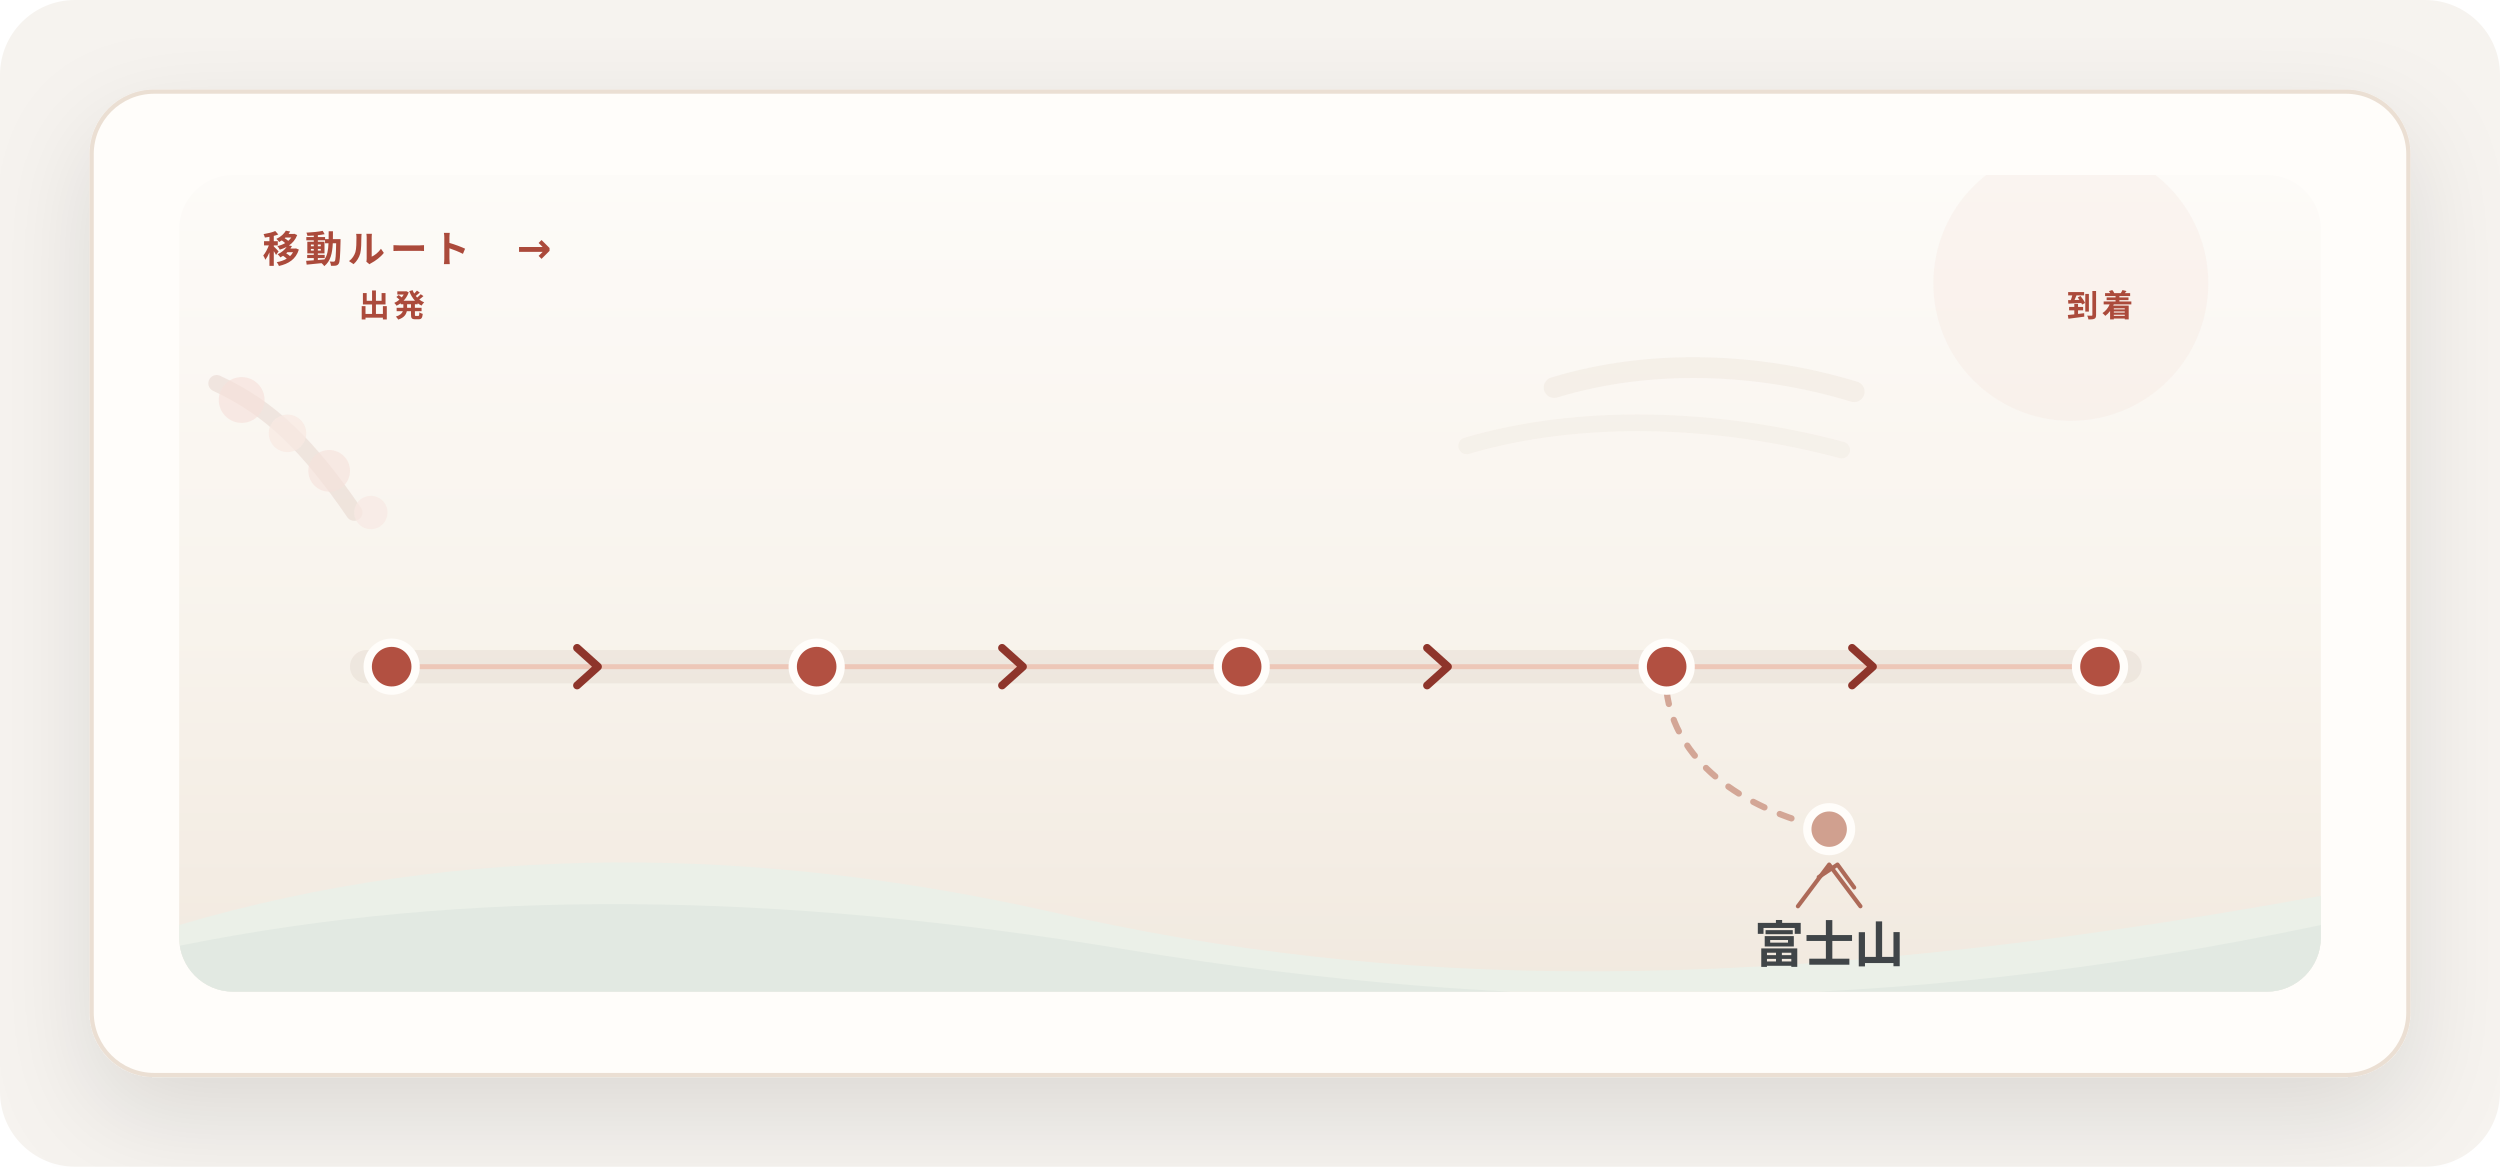
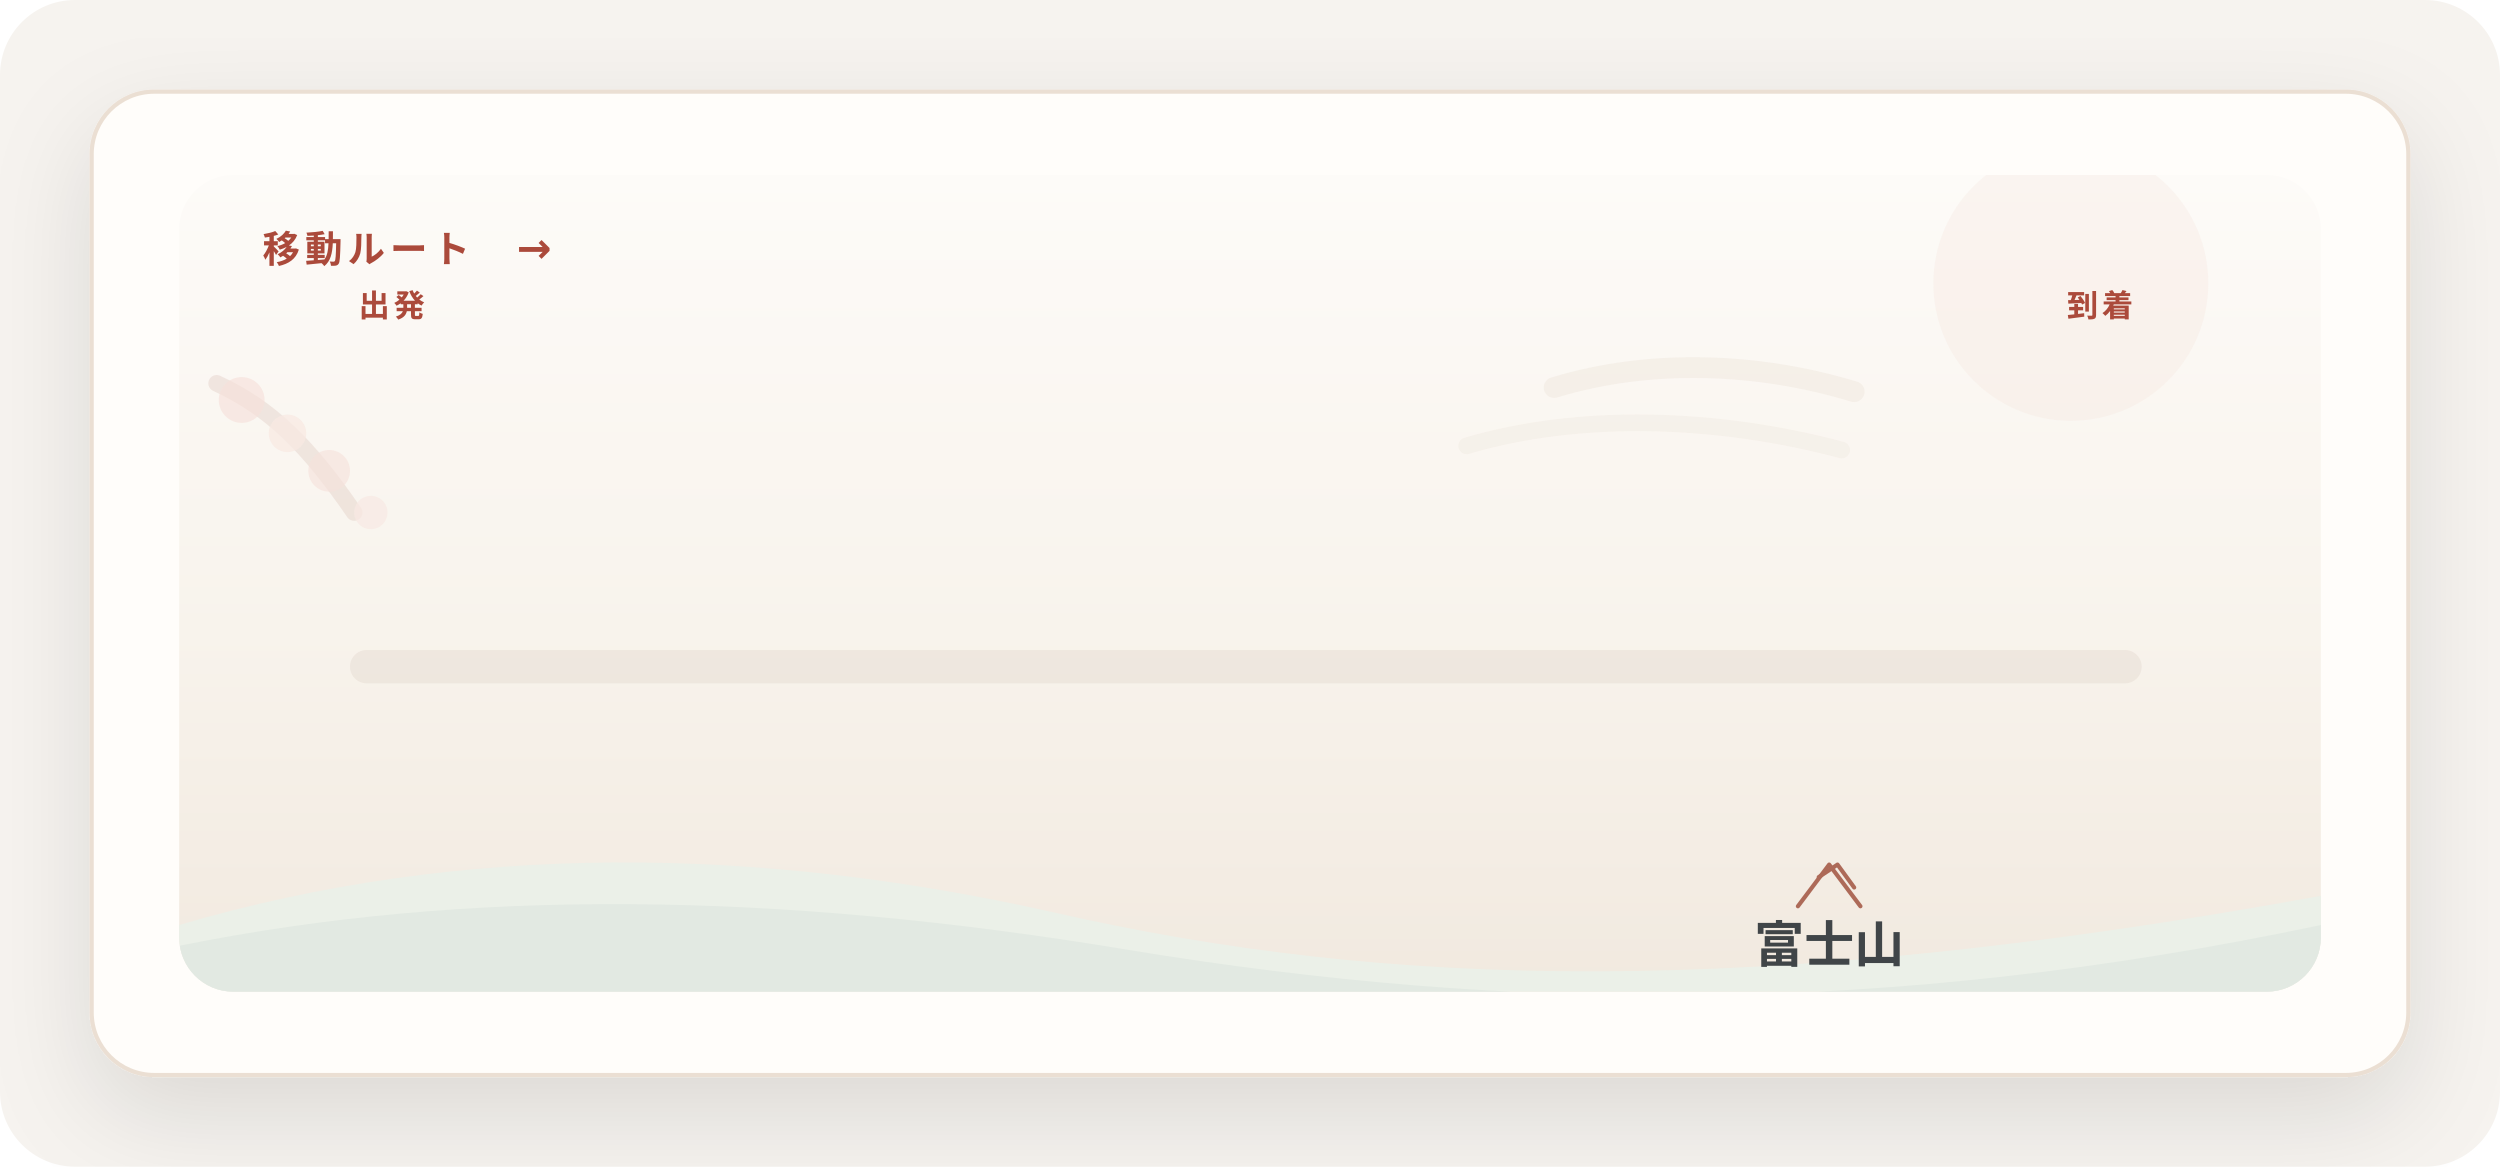
<svg xmlns="http://www.w3.org/2000/svg" viewBox="0 0 1200 560" role="img" aria-labelledby="title desc">
  <defs>
    <filter id="panelShadow" x="-14%" y="-14%" width="128%" height="128%">
      <feDropShadow dx="0" dy="18" stdDeviation="24" flood-color="#281d18" flood-opacity="0.11" />
    </filter>
    <linearGradient id="panelSky" x1="0" y1="0" x2="0" y2="1">
      <stop offset="0%" stop-color="#fdfbf8" />
      <stop offset="56%" stop-color="#f8f3ec" />
      <stop offset="100%" stop-color="#f1e9df" />
    </linearGradient>
    <linearGradient id="trackTint" x1="0" y1="0" x2="1" y2="0">
      <stop offset="0%" stop-color="#ab4a3b" />
      <stop offset="100%" stop-color="#ba5849" />
    </linearGradient>
    <clipPath id="panelClip">
      <rect x="86" y="84" width="1028" height="392" rx="26" />
    </clipPath>
    <style>
      .scene,
      .route-static,
      .tooltip,
      .fuji-group,
      .stop-label {
        pointer-events: none;
      }

      .interactive {
        cursor: pointer;
      }

      .hit-area {
        fill: transparent;
        pointer-events: all;
      }

      .node,
      .node-halo,
+       .route-main-animated,
      .tooltip-ui,
      .branch-line,
      .fuji-node,
      .fuji-icon,
      .fuji-label {
        transition:
          opacity 180ms ease,
          fill 180ms ease,
          stroke 180ms ease,
          transform 180ms ease;
        transform-box: fill-box;
        transform-origin: center;
      }

      .node-halo {
        opacity: 0;
      }

+       .route-main-animated {
+         stroke-dasharray: 860;
+         stroke-dashoffset: 860;
+         animation: routeDraw 1100ms cubic-bezier(0.22, 1, 0.36, 1) 180ms forwards;
+       }
+ 
+       .branch-line {
+         opacity: 0;
+         animation: routeBranchReveal 420ms cubic-bezier(0.22, 1, 0.36, 1) 860ms forwards;
+       }
+ 
+       .route-arrow {
+         opacity: 0;
+         animation: routeArrowIn 240ms ease forwards;
+       }
+ 
+       .route-arrow--1 {
+         animation-delay: 760ms;
+       }
+ 
+       .route-arrow--2 {
+         animation-delay: 840ms;
+       }
+ 
+       .route-arrow--3 {
+         animation-delay: 920ms;
+       }
+ 
+       .route-arrow--4 {
+         animation-delay: 1000ms;
+       }
+ 
+       .node,
+       .fuji-node {
+         opacity: 0;
+         animation: routeNodeIn 280ms cubic-bezier(0.22, 1, 0.36, 1) forwards;
+       }
+ 
+       .node--1 {
+         animation-delay: 860ms;
+       }
+ 
+       .node--2 {
+         animation-delay: 920ms;
+       }
+ 
+       .node--3 {
+         animation-delay: 980ms;
+       }
+ 
+       .node--4 {
+         animation-delay: 1040ms;
+       }
+ 
+       .node--5 {
+         animation-delay: 1100ms;
+       }
+ 
+       .node--fuji {
+         animation-delay: 1220ms;
+       }
+ 
      .tooltip-ui {
        opacity: 0;
        transform: translateY(8px);
      }

      .interactive:hover .node,
      .interactive:active .node {
        fill: #8e352b;
        transform: scale(1.12);
      }

      .interactive:hover .node-halo,
      .interactive:active .node-halo {
        opacity: 0.18;
        transform: scale(1.28);
      }

      .interactive:hover .tooltip-ui,
      .interactive:active .tooltip-ui {
        opacity: 1;
        transform: translateY(0);
      }

      .branch-cluster:hover .branch-line,
      .branch-cluster:active .branch-line {
        stroke: #8e352b;
        opacity: 1;
      }

      .branch-cluster:hover .fuji-node,
      .branch-cluster:hover .fuji-label,
      .branch-cluster:hover .fuji-icon,
      .branch-cluster:active .fuji-node,
      .branch-cluster:active .fuji-label,
      .branch-cluster:active .fuji-icon {
        stroke: #8e352b;
        fill: #8e352b;
      }

      .branch-cluster:hover .fuji-icon,
      .branch-cluster:hover .fuji-label,
      .branch-cluster:active .fuji-icon,
      .branch-cluster:active .fuji-label {
        transform: translateY(-2px);
      }

      .branch-cluster:hover .fuji-label,
      .branch-cluster:active .fuji-label {
        fill: #8e352b;
+       }
+ 
+       @keyframes routeDraw {
+         to {
+           stroke-dashoffset: 0;
+         }
+       }
+ 
+       @keyframes routeBranchReveal {
+         from {
+           opacity: 0;
+           transform: translateY(-4px);
+         }
+ 
+         to {
+           opacity: 0.92;
+           transform: translateY(0);
+         }
+       }
+ 
+       @keyframes routeArrowIn {
+         from {
+           opacity: 0;
+           transform: translateX(-8px);
+         }
+ 
+         to {
+           opacity: 1;
+           transform: translateX(0);
+         }
+       }
+ 
+       @keyframes routeNodeIn {
+         from {
+           opacity: 0;
+           transform: scale(0.72);
+         }
+ 
+         to {
+           opacity: 1;
+           transform: scale(1);
+         }
      }
    </style>
  </defs>
  <rect width="1200" height="560" rx="36" fill="#f6f3ef" />
  <g filter="url(#panelShadow)">
    <rect x="44" y="44" width="1112" height="472" rx="30" fill="#fffdfa" stroke="#ebdfd3" stroke-width="2" />
  </g>
  <g clip-path="url(#panelClip)" class="scene">
    <rect x="86" y="84" width="1028" height="392" rx="26" fill="url(#panelSky)" />
    <circle cx="994" cy="136" r="66" fill="#f1dcd3" opacity="0.22" />
    <path d="M86 444C222 404 364 406 506 438C664 474 840 480 1114 430V476H86Z" fill="#ebf0e8" />
    <path d="M86 454C224 426 374 428 542 456C724 486 906 488 1114 444V476H86Z" fill="#e2e9e2" />
    <path d="M104 184C130 196 148 214 170 246" fill="none" stroke="#d5b7ae" stroke-width="8" stroke-linecap="round" opacity="0.28" />
    <circle cx="116" cy="192" r="11" fill="#f6e1db" opacity="0.66" />
    <circle cx="138" cy="208" r="9" fill="#f8e9e3" opacity="0.74" />
    <circle cx="158" cy="226" r="10" fill="#f6e1db" opacity="0.64" />
    <circle cx="178" cy="246" r="8" fill="#f8e9e3" opacity="0.72" />
    <path d="M746 186C792 172 844 174 890 188" fill="none" stroke="#ebe1d6" stroke-width="10" stroke-linecap="round" opacity="0.36" />
    <path d="M704 214C758 198 824 200 884 216" fill="none" stroke="#ebe1d6" stroke-width="8" stroke-linecap="round" opacity="0.28" />
  </g>
  <g class="route-static" font-family="'Hiragino Sans', 'Yu Gothic', sans-serif">
    <text x="126" y="126" fill="#ab4a3b" font-size="18" font-weight="700" letter-spacing="2.4">移動ルート</text>
    <text x="248" y="126" fill="#ab4a3b" font-size="20" font-weight="700">→</text>
    <text x="188" y="152" text-anchor="middle" fill="#ab4a3b" font-size="15" font-weight="700" letter-spacing="1.8">出発</text>
    <text x="1008" y="152" text-anchor="middle" fill="#ab4a3b" font-size="15" font-weight="700" letter-spacing="1.8">到着</text>
  </g>
  <g class="route-static" fill="none" stroke-linecap="round" stroke-linejoin="round">
    <path d="M176 320H1020" stroke="#b79d90" stroke-width="16" opacity="0.14" />
-     <path d="M176 320H1020" stroke="url(#trackTint)" stroke-width="8" />
-     <path d="M176 320H1020" stroke="#eb9a84" stroke-width="2.4" opacity="0.42" />
-     <path d="M277 311L287 320L277 329" stroke="#8e352b" stroke-width="3.8" />
-     <path d="M481 311L491 320L481 329" stroke="#8e352b" stroke-width="3.8" />
-     <path d="M685 311L695 320L685 329" stroke="#8e352b" stroke-width="3.8" />
-     <path d="M889 311L899 320L889 329" stroke="#8e352b" stroke-width="3.8" />
+     <path class="route-main-animated" d="M176 320H1020" stroke="url(#trackTint)" stroke-width="8" />
+     <path class="route-main-animated" d="M176 320H1020" stroke="#eb9a84" stroke-width="2.4" opacity="0.42" />
+     <path class="route-arrow route-arrow--1" d="M277 311L287 320L277 329" stroke="#8e352b" stroke-width="3.8" />
+     <path class="route-arrow route-arrow--2" d="M481 311L491 320L481 329" stroke="#8e352b" stroke-width="3.8" />
+     <path class="route-arrow route-arrow--3" d="M685 311L695 320L685 329" stroke="#8e352b" stroke-width="3.8" />
+     <path class="route-arrow route-arrow--4" d="M889 311L899 320L889 329" stroke="#8e352b" stroke-width="3.8" />
  </g>
  <g class="interactive" transform="translate(188 320)">
    <circle class="hit-area" r="38" />
    <g transform="translate(-48 -96)">
      <g class="tooltip-ui tooltip">
        <rect x="0" y="0" width="96" height="42" rx="18" fill="#fff8f3" stroke="#e2c6b8" stroke-width="1.4" />
        <path d="M42 42L48 50L54 42Z" fill="#fff8f3" stroke="#e2c6b8" stroke-width="1.4" stroke-linejoin="round" />
        <text x="48" y="26" text-anchor="middle" fill="#2b2f31" font-family="'Hiragino Sans', 'Yu Gothic', sans-serif" font-size="16" font-weight="600">大阪</text>
      </g>
    </g>
    <circle class="node-halo" r="22" fill="#ab4a3b" />
-     <circle class="node" r="11.5" fill="#b25041" stroke="#fffdfa" stroke-width="4" />
+     <circle class="node node--1" r="11.5" fill="#b25041" stroke="#fffdfa" stroke-width="4" />
  </g>
  <g class="interactive" transform="translate(392 320)">
    <circle class="hit-area" r="38" />
    <g transform="translate(-48 -96)">
      <g class="tooltip-ui tooltip">
        <rect x="0" y="0" width="96" height="42" rx="18" fill="#fff8f3" stroke="#e2c6b8" stroke-width="1.4" />
        <path d="M42 42L48 50L54 42Z" fill="#fff8f3" stroke="#e2c6b8" stroke-width="1.4" stroke-linejoin="round" />
        <text x="48" y="26" text-anchor="middle" fill="#2b2f31" font-family="'Hiragino Sans', 'Yu Gothic', sans-serif" font-size="16" font-weight="600">京都</text>
      </g>
    </g>
    <circle class="node-halo" r="22" fill="#ab4a3b" />
-     <circle class="node" r="11.5" fill="#b25041" stroke="#fffdfa" stroke-width="4" />
+     <circle class="node node--2" r="11.5" fill="#b25041" stroke="#fffdfa" stroke-width="4" />
  </g>
  <g class="interactive" transform="translate(596 320)">
    <circle class="hit-area" r="38" />
    <g transform="translate(-58 -96)">
      <g class="tooltip-ui tooltip">
        <rect x="0" y="0" width="116" height="42" rx="18" fill="#fff8f3" stroke="#e2c6b8" stroke-width="1.4" />
        <path d="M52 42L58 50L64 42Z" fill="#fff8f3" stroke="#e2c6b8" stroke-width="1.4" stroke-linejoin="round" />
        <text x="58" y="26" text-anchor="middle" fill="#2b2f31" font-family="'Hiragino Sans', 'Yu Gothic', sans-serif" font-size="16" font-weight="600">小田原</text>
      </g>
    </g>
    <circle class="node-halo" r="22" fill="#ab4a3b" />
-     <circle class="node" r="11.5" fill="#b25041" stroke="#fffdfa" stroke-width="4" />
+     <circle class="node node--3" r="11.5" fill="#b25041" stroke="#fffdfa" stroke-width="4" />
  </g>
  <g class="branch-cluster">
    <path class="branch-line" d="M800 332C804 364 834 388 878 398" fill="none" stroke="#d0a08f" stroke-width="3" stroke-dasharray="6 8" stroke-linecap="round" stroke-linejoin="round" opacity="0.92" />
    <g class="interactive" transform="translate(800 320)">
      <circle class="hit-area" r="40" />
      <g transform="translate(-48 -96)">
        <g class="tooltip-ui tooltip">
          <rect x="0" y="0" width="96" height="42" rx="18" fill="#fff8f3" stroke="#e2c6b8" stroke-width="1.4" />
          <path d="M42 42L48 50L54 42Z" fill="#fff8f3" stroke="#e2c6b8" stroke-width="1.4" stroke-linejoin="round" />
          <text x="48" y="26" text-anchor="middle" fill="#2b2f31" font-family="'Hiragino Sans', 'Yu Gothic', sans-serif" font-size="16" font-weight="600">箱根</text>
        </g>
      </g>
      <circle class="node-halo" r="22" fill="#ab4a3b" />
-       <circle class="node" r="11.5" fill="#b25041" stroke="#fffdfa" stroke-width="4" />
+       <circle class="node node--4" r="11.5" fill="#b25041" stroke="#fffdfa" stroke-width="4" />
    </g>
    <g class="interactive fuji-group" transform="translate(878 398)">
      <circle class="hit-area" r="38" />
      <circle class="node-halo" r="20" fill="#d0a08f" />
-       <circle class="fuji-node" r="10.5" fill="#d0a08f" stroke="#fffdfa" stroke-width="4" />
+       <circle class="fuji-node node--fuji" r="10.5" fill="#d0a08f" stroke="#fffdfa" stroke-width="4" />
      <g class="fuji-icon" fill="none" stroke="#ad6a58" stroke-width="2" stroke-linecap="round" stroke-linejoin="round" transform="translate(0 26)">
        <path d="M-15 11L0 -9L15 11" />
        <path d="M-5 -3L4 -9L12 2" />
      </g>
      <text class="fuji-label" x="0" y="64" text-anchor="middle" fill="#404548" font-family="'Hiragino Sans', 'Yu Gothic', sans-serif" font-size="24" font-weight="600">富士山</text>
    </g>
  </g>
  <g class="interactive" transform="translate(1008 320)">
    <circle class="hit-area" r="38" />
    <g transform="translate(-48 -96)">
      <g class="tooltip-ui tooltip">
        <rect x="0" y="0" width="96" height="42" rx="18" fill="#fff8f3" stroke="#e2c6b8" stroke-width="1.4" />
        <path d="M42 42L48 50L54 42Z" fill="#fff8f3" stroke="#e2c6b8" stroke-width="1.4" stroke-linejoin="round" />
        <text x="48" y="26" text-anchor="middle" fill="#2b2f31" font-family="'Hiragino Sans', 'Yu Gothic', sans-serif" font-size="16" font-weight="600">東京</text>
      </g>
    </g>
    <circle class="node-halo" r="22" fill="#ab4a3b" />
-     <circle class="node" r="11.5" fill="#b25041" stroke="#fffdfa" stroke-width="4" />
+     <circle class="node node--5" r="11.5" fill="#b25041" stroke="#fffdfa" stroke-width="4" />
  </g>
</svg>
